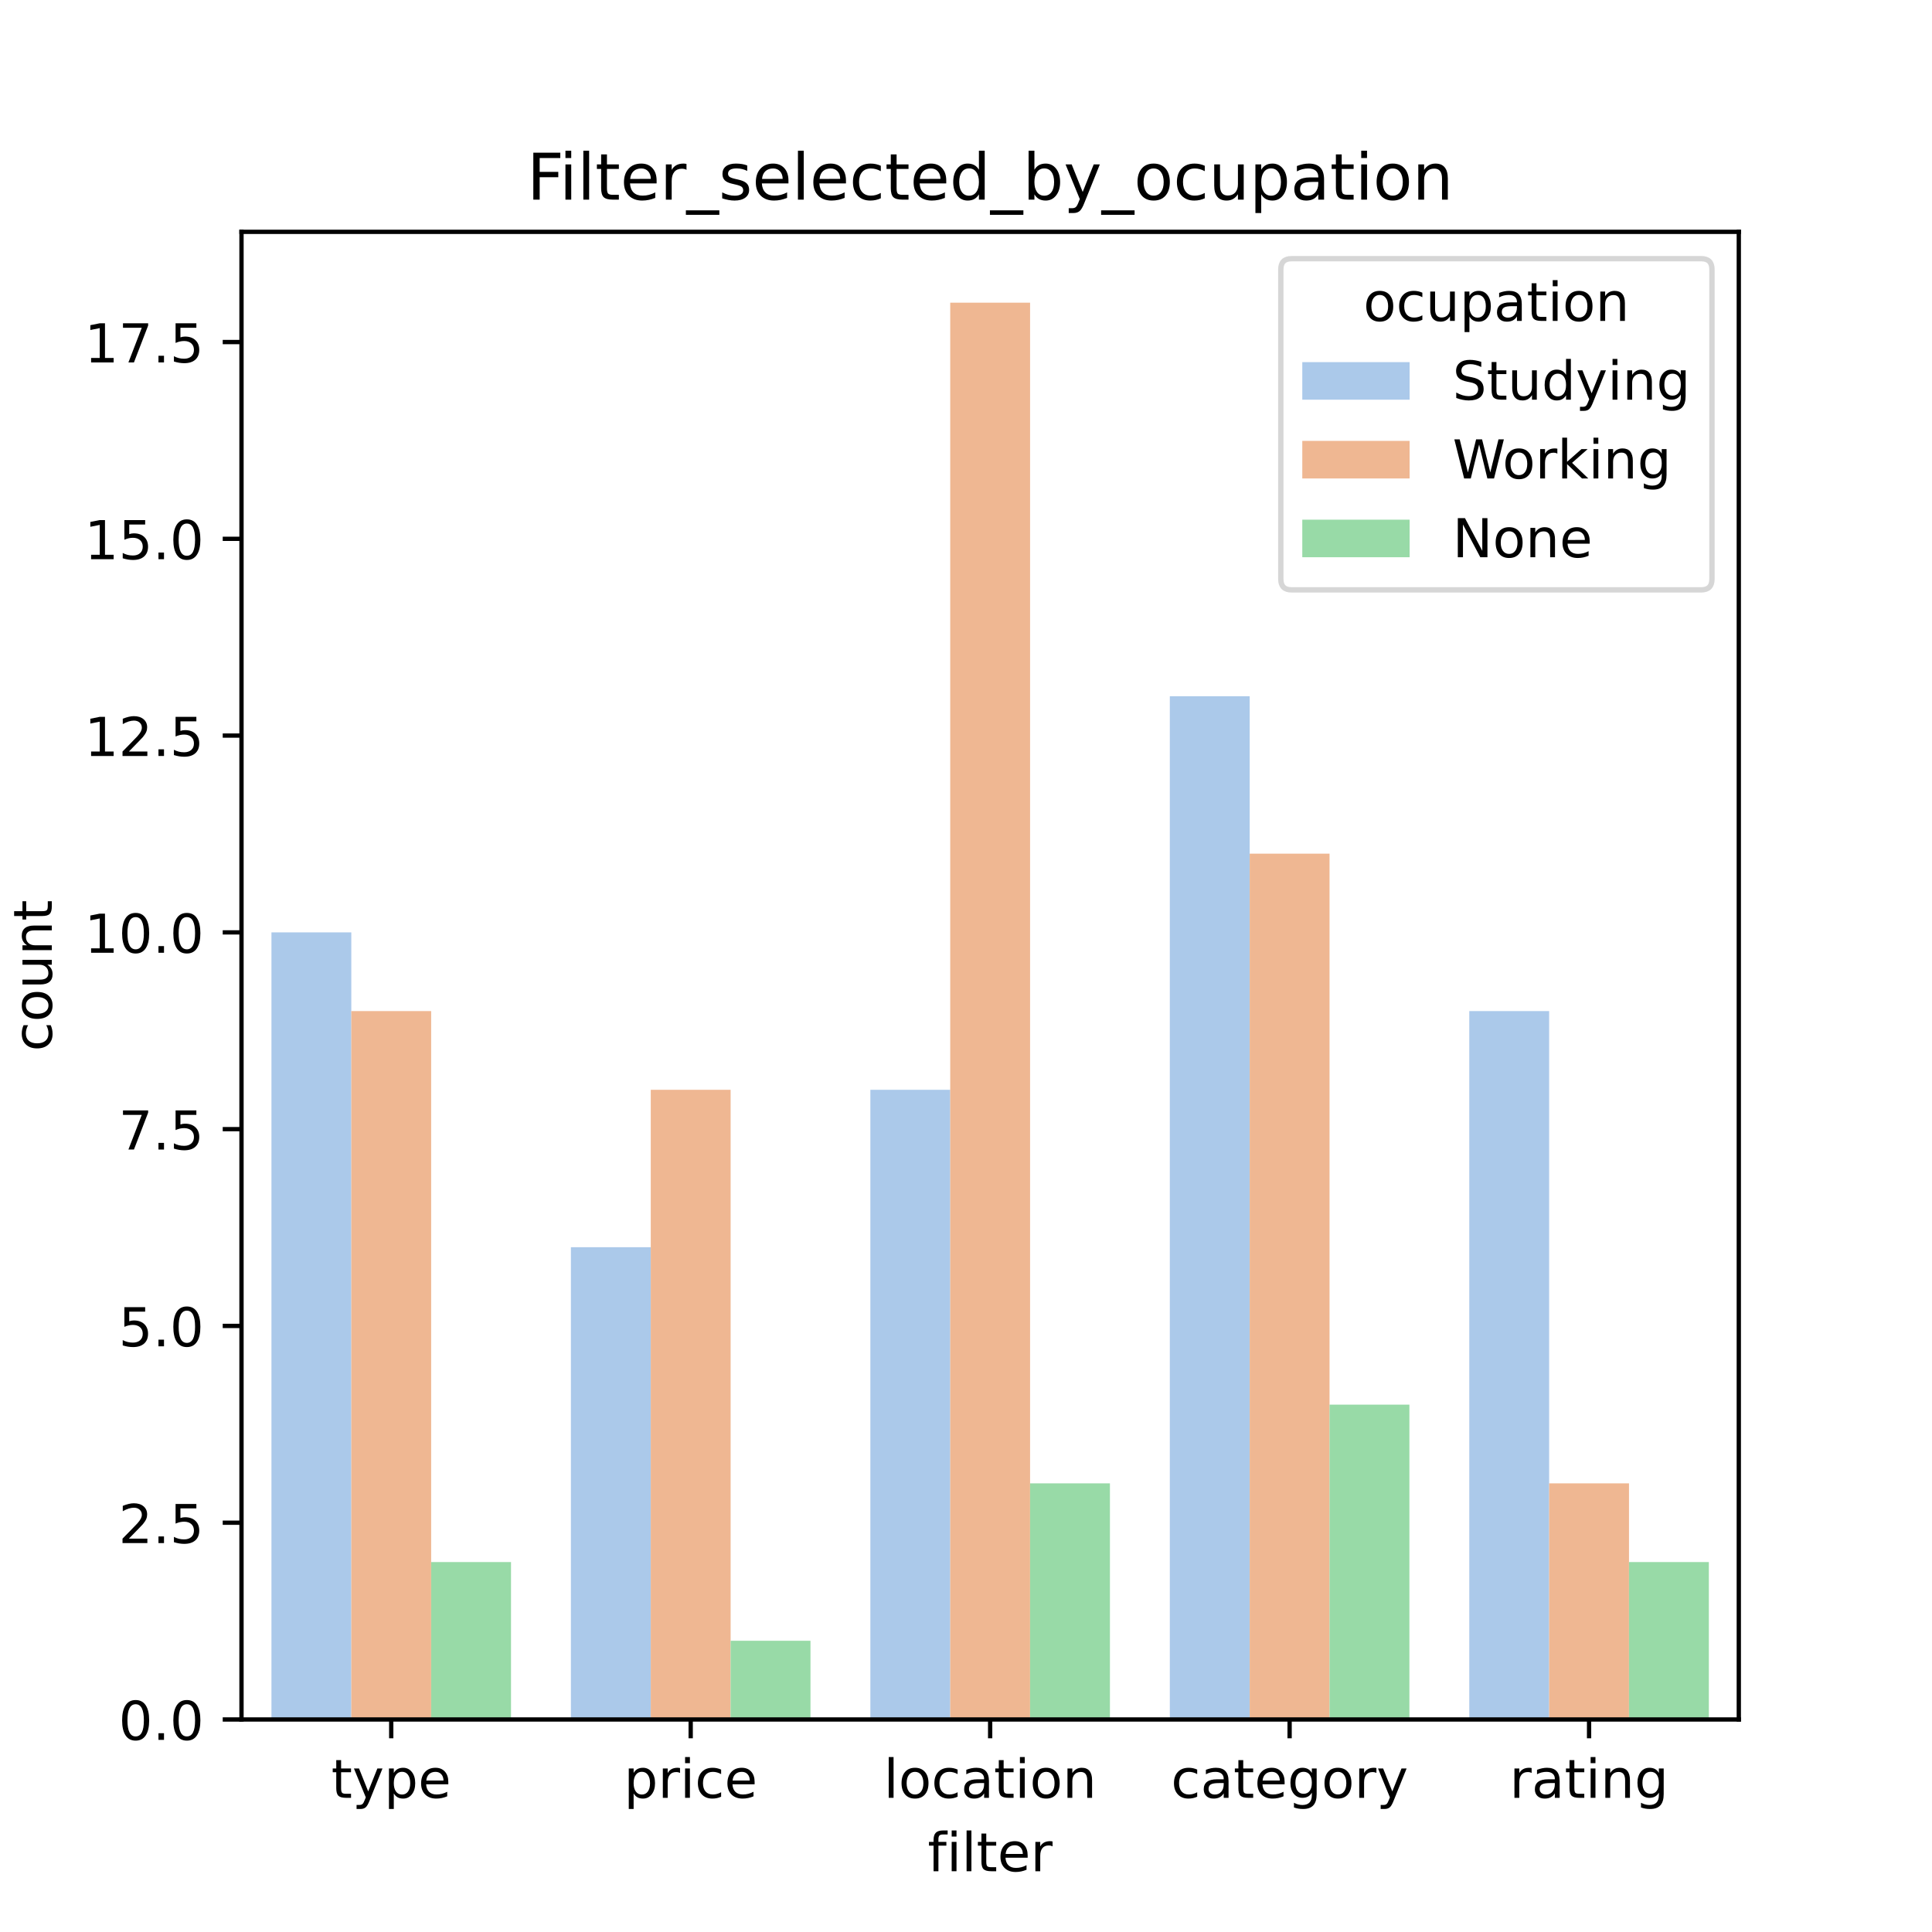
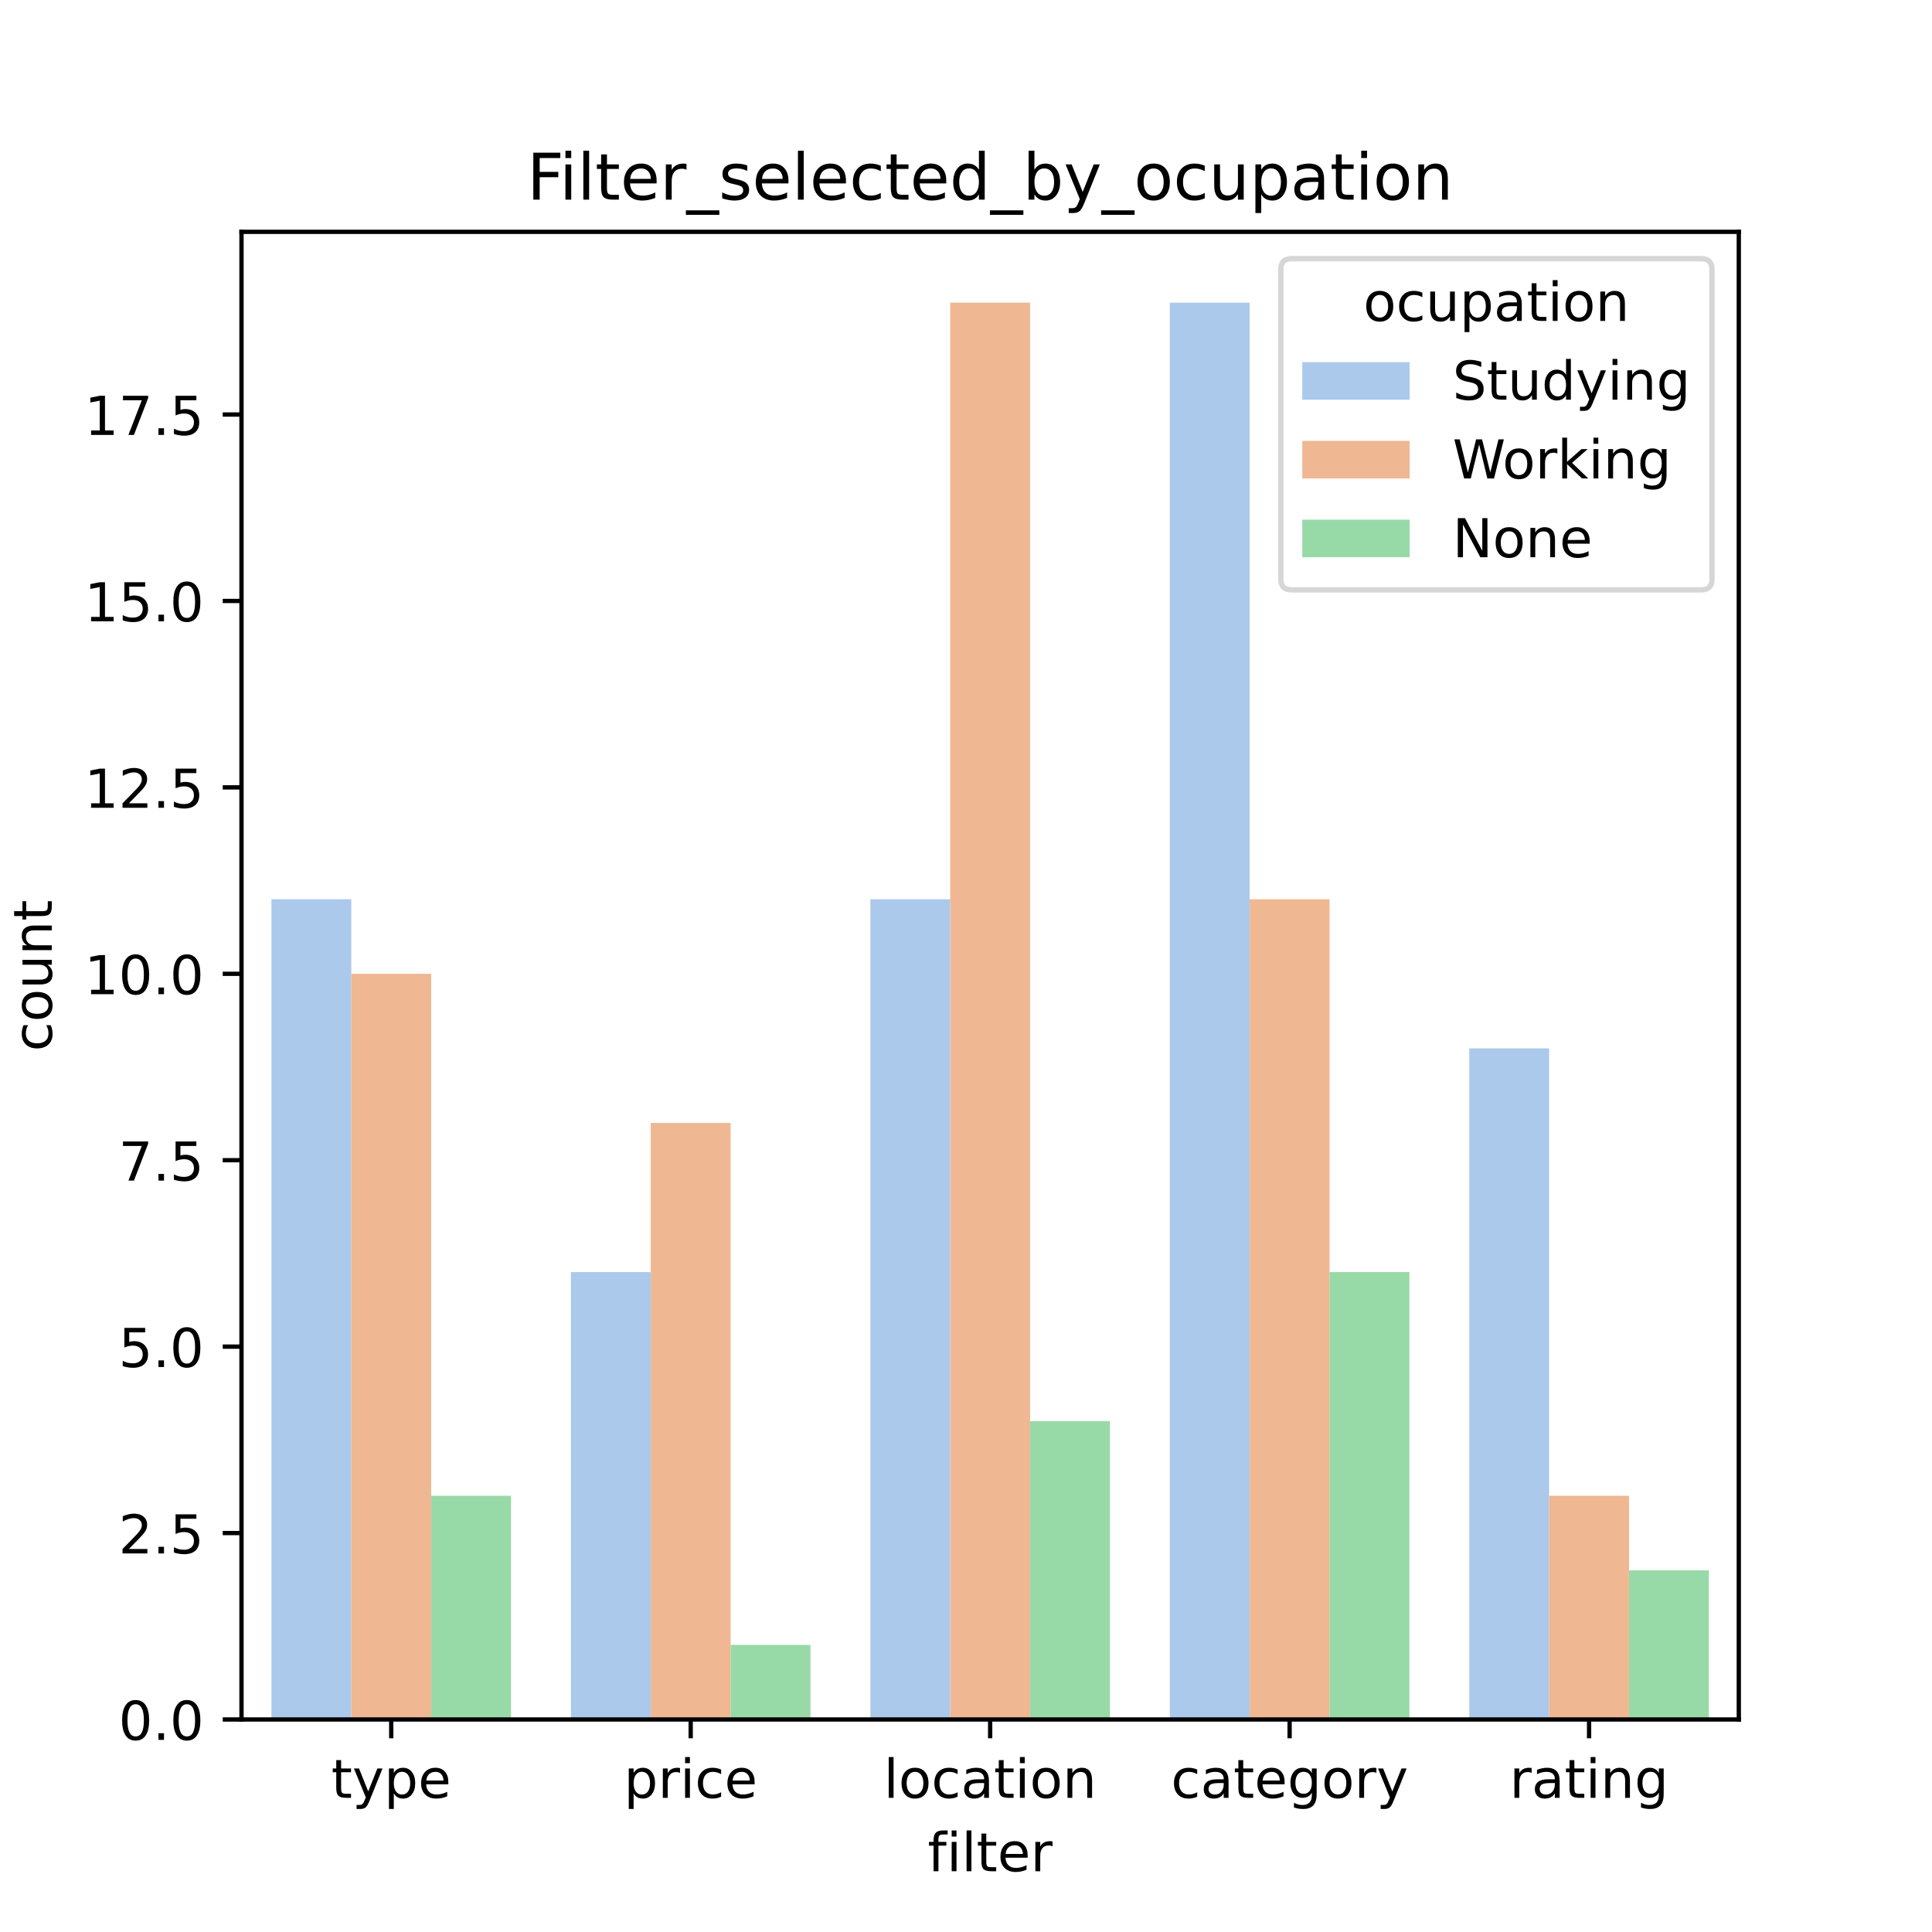
<svg xmlns="http://www.w3.org/2000/svg" xmlns:xlink="http://www.w3.org/1999/xlink" height="360pt" version="1.1" viewBox="0 0 360 360" width="360pt">
  <defs>
    <style type="text/css">*{stroke-linecap:butt;stroke-linejoin:round;}</style>
  </defs>
  <g id="figure_1">
    <g id="patch_1">
      <path d="M 0 360  L 360 360  L 360 0  L 0 0  z " style="fill:#ffffff;" />
    </g>
    <g id="axes_1">
      <g id="patch_2">
        <path d="M 45 320.4  L 324 320.4  L 324 43.2  L 45 43.2  z " style="fill:#ffffff;" />
      </g>
      <g id="patch_3">
-         <path clip-path="url(#p51bedd6b54)" d="M 50.58 320.4  L 65.46 320.4  L 65.46 173.733  L 50.58 173.733  z " style="fill:#abc9ea;" />
+         <path clip-path="url(#pacc34453d1)" d="M 50.58 320.4  L 65.46 320.4  L 65.46 167.558  L 50.58 167.558  z " style="fill:#abc9ea;" />
      </g>
      <g id="patch_4">
-         <path clip-path="url(#p51bedd6b54)" d="M 106.38 320.4  L 121.26 320.4  L 121.26 232.4  L 106.38 232.4  z " style="fill:#abc9ea;" />
+         <path clip-path="url(#pacc34453d1)" d="M 106.38 320.4  L 121.26 320.4  L 121.26 237.032  L 106.38 237.032  z " style="fill:#abc9ea;" />
      </g>
      <g id="patch_5">
-         <path clip-path="url(#p51bedd6b54)" d="M 162.18 320.4  L 177.06 320.4  L 177.06 203.067  L 162.18 203.067  z " style="fill:#abc9ea;" />
+         <path clip-path="url(#pacc34453d1)" d="M 162.18 320.4  L 177.06 320.4  L 177.06 167.558  L 162.18 167.558  z " style="fill:#abc9ea;" />
      </g>
      <g id="patch_6">
-         <path clip-path="url(#p51bedd6b54)" d="M 217.98 320.4  L 232.86 320.4  L 232.86 129.733  L 217.98 129.733  z " style="fill:#abc9ea;" />
+         <path clip-path="url(#pacc34453d1)" d="M 217.98 320.4  L 232.86 320.4  L 232.86 56.4  L 217.98 56.4  z " style="fill:#abc9ea;" />
      </g>
      <g id="patch_7">
-         <path clip-path="url(#p51bedd6b54)" d="M 273.78 320.4  L 288.66 320.4  L 288.66 188.4  L 273.78 188.4  z " style="fill:#abc9ea;" />
+         <path clip-path="url(#pacc34453d1)" d="M 273.78 320.4  L 288.66 320.4  L 288.66 195.347  L 273.78 195.347  z " style="fill:#abc9ea;" />
      </g>
      <g id="patch_8">
-         <path clip-path="url(#p51bedd6b54)" d="M 65.46 320.4  L 80.34 320.4  L 80.34 188.4  L 65.46 188.4  z " style="fill:#efb792;" />
+         <path clip-path="url(#pacc34453d1)" d="M 65.46 320.4  L 80.34 320.4  L 80.34 181.453  L 65.46 181.453  z " style="fill:#efb792;" />
      </g>
      <g id="patch_9">
-         <path clip-path="url(#p51bedd6b54)" d="M 121.26 320.4  L 136.14 320.4  L 136.14 203.067  L 121.26 203.067  z " style="fill:#efb792;" />
+         <path clip-path="url(#pacc34453d1)" d="M 121.26 320.4  L 136.14 320.4  L 136.14 209.242  L 121.26 209.242  z " style="fill:#efb792;" />
      </g>
      <g id="patch_10">
-         <path clip-path="url(#p51bedd6b54)" d="M 177.06 320.4  L 191.94 320.4  L 191.94 56.4  L 177.06 56.4  z " style="fill:#efb792;" />
+         <path clip-path="url(#pacc34453d1)" d="M 177.06 320.4  L 191.94 320.4  L 191.94 56.4  L 177.06 56.4  z " style="fill:#efb792;" />
      </g>
      <g id="patch_11">
-         <path clip-path="url(#p51bedd6b54)" d="M 232.86 320.4  L 247.74 320.4  L 247.74 159.067  L 232.86 159.067  z " style="fill:#efb792;" />
+         <path clip-path="url(#pacc34453d1)" d="M 232.86 320.4  L 247.74 320.4  L 247.74 167.558  L 232.86 167.558  z " style="fill:#efb792;" />
      </g>
      <g id="patch_12">
-         <path clip-path="url(#p51bedd6b54)" d="M 288.66 320.4  L 303.54 320.4  L 303.54 276.4  L 288.66 276.4  z " style="fill:#efb792;" />
+         <path clip-path="url(#pacc34453d1)" d="M 288.66 320.4  L 303.54 320.4  L 303.54 278.716  L 288.66 278.716  z " style="fill:#efb792;" />
      </g>
      <g id="patch_13">
-         <path clip-path="url(#p51bedd6b54)" d="M 80.34 320.4  L 95.22 320.4  L 95.22 291.067  L 80.34 291.067  z " style="fill:#98daa7;" />
+         <path clip-path="url(#pacc34453d1)" d="M 80.34 320.4  L 95.22 320.4  L 95.22 278.716  L 80.34 278.716  z " style="fill:#98daa7;" />
      </g>
      <g id="patch_14">
-         <path clip-path="url(#p51bedd6b54)" d="M 136.14 320.4  L 151.02 320.4  L 151.02 305.733  L 136.14 305.733  z " style="fill:#98daa7;" />
+         <path clip-path="url(#pacc34453d1)" d="M 136.14 320.4  L 151.02 320.4  L 151.02 306.505  L 136.14 306.505  z " style="fill:#98daa7;" />
      </g>
      <g id="patch_15">
-         <path clip-path="url(#p51bedd6b54)" d="M 191.94 320.4  L 206.82 320.4  L 206.82 276.4  L 191.94 276.4  z " style="fill:#98daa7;" />
+         <path clip-path="url(#pacc34453d1)" d="M 191.94 320.4  L 206.82 320.4  L 206.82 264.821  L 191.94 264.821  z " style="fill:#98daa7;" />
      </g>
      <g id="patch_16">
-         <path clip-path="url(#p51bedd6b54)" d="M 247.74 320.4  L 262.62 320.4  L 262.62 261.733  L 247.74 261.733  z " style="fill:#98daa7;" />
+         <path clip-path="url(#pacc34453d1)" d="M 247.74 320.4  L 262.62 320.4  L 262.62 237.032  L 247.74 237.032  z " style="fill:#98daa7;" />
      </g>
      <g id="patch_17">
-         <path clip-path="url(#p51bedd6b54)" d="M 303.54 320.4  L 318.42 320.4  L 318.42 291.067  L 303.54 291.067  z " style="fill:#98daa7;" />
+         <path clip-path="url(#pacc34453d1)" d="M 303.54 320.4  L 318.42 320.4  L 318.42 292.611  L 303.54 292.611  z " style="fill:#98daa7;" />
      </g>
      <g id="matplotlib.axis_1">
        <g id="xtick_1">
          <g id="line2d_1">
            <defs>
-               <path d="M 0 0  L 0 3.5  " id="mfd5b2c2c77" style="stroke:#000000;stroke-width:0.8;" />
-             </defs>
-             <g>
-               <use style="stroke:#000000;stroke-width:0.8;" x="72.9" xlink:href="#mfd5b2c2c77" y="320.4" />
+               <path d="M 0 0  L 0 3.5  " id="m6a2733d479" style="stroke:#000000;stroke-width:0.8;" />
+             </defs>
+             <g>
+               <use style="stroke:#000000;stroke-width:0.8;" x="72.9" xlink:href="#m6a2733d479" y="320.4" />
            </g>
          </g>
          <g id="text_1">
            <g transform="translate(61.72969 334.9984)scale(0.1 -0.1)">
              <defs>
                <path d="M 1172 4494  L 1172 3500  L 2356 3500  L 2356 3053  L 1172 3053  L 1172 1153  Q 1172 725 1289 603  Q 1406 481 1766 481  L 2356 481  L 2356 0  L 1766 0  Q 1100 0 847 248  Q 594 497 594 1153  L 594 3053  L 172 3053  L 172 3500  L 594 3500  L 594 4494  L 1172 4494  z " id="DejaVuSans-74" transform="scale(0.015625)" />
                <path d="M 2059 -325  Q 1816 -950 1584 -1140  Q 1353 -1331 966 -1331  L 506 -1331  L 506 -850  L 844 -850  Q 1081 -850 1212 -737  Q 1344 -625 1503 -206  L 1606 56  L 191 3500  L 800 3500  L 1894 763  L 2988 3500  L 3597 3500  L 2059 -325  z " id="DejaVuSans-79" transform="scale(0.015625)" />
                <path d="M 1159 525  L 1159 -1331  L 581 -1331  L 581 3500  L 1159 3500  L 1159 2969  Q 1341 3281 1617 3432  Q 1894 3584 2278 3584  Q 2916 3584 3314 3078  Q 3713 2572 3713 1747  Q 3713 922 3314 415  Q 2916 -91 2278 -91  Q 1894 -91 1617 61  Q 1341 213 1159 525  z M 3116 1747  Q 3116 2381 2855 2742  Q 2594 3103 2138 3103  Q 1681 3103 1420 2742  Q 1159 2381 1159 1747  Q 1159 1113 1420 752  Q 1681 391 2138 391  Q 2594 391 2855 752  Q 3116 1113 3116 1747  z " id="DejaVuSans-70" transform="scale(0.015625)" />
                <path d="M 3597 1894  L 3597 1613  L 953 1613  Q 991 1019 1311 708  Q 1631 397 2203 397  Q 2534 397 2845 478  Q 3156 559 3463 722  L 3463 178  Q 3153 47 2828 -22  Q 2503 -91 2169 -91  Q 1331 -91 842 396  Q 353 884 353 1716  Q 353 2575 817 3079  Q 1281 3584 2069 3584  Q 2775 3584 3186 3129  Q 3597 2675 3597 1894  z M 3022 2063  Q 3016 2534 2758 2815  Q 2500 3097 2075 3097  Q 1594 3097 1305 2825  Q 1016 2553 972 2059  L 3022 2063  z " id="DejaVuSans-65" transform="scale(0.015625)" />
              </defs>
              <use xlink:href="#DejaVuSans-74" />
              <use x="39.209" xlink:href="#DejaVuSans-79" />
              <use x="98.389" xlink:href="#DejaVuSans-70" />
              <use x="161.865" xlink:href="#DejaVuSans-65" />
            </g>
          </g>
        </g>
        <g id="xtick_2">
          <g id="line2d_2">
            <g>
-               <use style="stroke:#000000;stroke-width:0.8;" x="128.7" xlink:href="#mfd5b2c2c77" y="320.4" />
+               <use style="stroke:#000000;stroke-width:0.8;" x="128.7" xlink:href="#m6a2733d479" y="320.4" />
            </g>
          </g>
          <g id="text_2">
            <g transform="translate(116.2555 334.9984)scale(0.1 -0.1)">
              <defs>
                <path d="M 2631 2963  Q 2534 3019 2420 3045  Q 2306 3072 2169 3072  Q 1681 3072 1420 2755  Q 1159 2438 1159 1844  L 1159 0  L 581 0  L 581 3500  L 1159 3500  L 1159 2956  Q 1341 3275 1631 3429  Q 1922 3584 2338 3584  Q 2397 3584 2469 3576  Q 2541 3569 2628 3553  L 2631 2963  z " id="DejaVuSans-72" transform="scale(0.015625)" />
                <path d="M 603 3500  L 1178 3500  L 1178 0  L 603 0  L 603 3500  z M 603 4863  L 1178 4863  L 1178 4134  L 603 4134  L 603 4863  z " id="DejaVuSans-69" transform="scale(0.015625)" />
                <path d="M 3122 3366  L 3122 2828  Q 2878 2963 2633 3030  Q 2388 3097 2138 3097  Q 1578 3097 1268 2742  Q 959 2388 959 1747  Q 959 1106 1268 751  Q 1578 397 2138 397  Q 2388 397 2633 464  Q 2878 531 3122 666  L 3122 134  Q 2881 22 2623 -34  Q 2366 -91 2075 -91  Q 1284 -91 818 406  Q 353 903 353 1747  Q 353 2603 823 3093  Q 1294 3584 2113 3584  Q 2378 3584 2631 3529  Q 2884 3475 3122 3366  z " id="DejaVuSans-63" transform="scale(0.015625)" />
              </defs>
              <use xlink:href="#DejaVuSans-70" />
              <use x="63.477" xlink:href="#DejaVuSans-72" />
              <use x="104.59" xlink:href="#DejaVuSans-69" />
              <use x="132.373" xlink:href="#DejaVuSans-63" />
              <use x="187.354" xlink:href="#DejaVuSans-65" />
            </g>
          </g>
        </g>
        <g id="xtick_3">
          <g id="line2d_3">
            <g>
-               <use style="stroke:#000000;stroke-width:0.8;" x="184.5" xlink:href="#mfd5b2c2c77" y="320.4" />
+               <use style="stroke:#000000;stroke-width:0.8;" x="184.5" xlink:href="#m6a2733d479" y="320.4" />
            </g>
          </g>
          <g id="text_3">
            <g transform="translate(164.6609 334.9984)scale(0.1 -0.1)">
              <defs>
                <path d="M 603 4863  L 1178 4863  L 1178 0  L 603 0  L 603 4863  z " id="DejaVuSans-6c" transform="scale(0.015625)" />
                <path d="M 1959 3097  Q 1497 3097 1228 2736  Q 959 2375 959 1747  Q 959 1119 1226 758  Q 1494 397 1959 397  Q 2419 397 2687 759  Q 2956 1122 2956 1747  Q 2956 2369 2687 2733  Q 2419 3097 1959 3097  z M 1959 3584  Q 2709 3584 3137 3096  Q 3566 2609 3566 1747  Q 3566 888 3137 398  Q 2709 -91 1959 -91  Q 1206 -91 779 398  Q 353 888 353 1747  Q 353 2609 779 3096  Q 1206 3584 1959 3584  z " id="DejaVuSans-6f" transform="scale(0.015625)" />
                <path d="M 2194 1759  Q 1497 1759 1228 1600  Q 959 1441 959 1056  Q 959 750 1161 570  Q 1363 391 1709 391  Q 2188 391 2477 730  Q 2766 1069 2766 1631  L 2766 1759  L 2194 1759  z M 3341 1997  L 3341 0  L 2766 0  L 2766 531  Q 2569 213 2275 61  Q 1981 -91 1556 -91  Q 1019 -91 701 211  Q 384 513 384 1019  Q 384 1609 779 1909  Q 1175 2209 1959 2209  L 2766 2209  L 2766 2266  Q 2766 2663 2505 2880  Q 2244 3097 1772 3097  Q 1472 3097 1187 3025  Q 903 2953 641 2809  L 641 3341  Q 956 3463 1253 3523  Q 1550 3584 1831 3584  Q 2591 3584 2966 3190  Q 3341 2797 3341 1997  z " id="DejaVuSans-61" transform="scale(0.015625)" />
                <path d="M 3513 2113  L 3513 0  L 2938 0  L 2938 2094  Q 2938 2591 2744 2837  Q 2550 3084 2163 3084  Q 1697 3084 1428 2787  Q 1159 2491 1159 1978  L 1159 0  L 581 0  L 581 3500  L 1159 3500  L 1159 2956  Q 1366 3272 1645 3428  Q 1925 3584 2291 3584  Q 2894 3584 3203 3211  Q 3513 2838 3513 2113  z " id="DejaVuSans-6e" transform="scale(0.015625)" />
              </defs>
              <use xlink:href="#DejaVuSans-6c" />
              <use x="27.783" xlink:href="#DejaVuSans-6f" />
              <use x="88.965" xlink:href="#DejaVuSans-63" />
              <use x="143.945" xlink:href="#DejaVuSans-61" />
              <use x="205.225" xlink:href="#DejaVuSans-74" />
              <use x="244.434" xlink:href="#DejaVuSans-69" />
              <use x="272.217" xlink:href="#DejaVuSans-6f" />
              <use x="333.398" xlink:href="#DejaVuSans-6e" />
            </g>
          </g>
        </g>
        <g id="xtick_4">
          <g id="line2d_4">
            <g>
-               <use style="stroke:#000000;stroke-width:0.8;" x="240.3" xlink:href="#mfd5b2c2c77" y="320.4" />
+               <use style="stroke:#000000;stroke-width:0.8;" x="240.3" xlink:href="#m6a2733d479" y="320.4" />
            </g>
          </g>
          <g id="text_4">
            <g transform="translate(218.2016 334.9984)scale(0.1 -0.1)">
              <defs>
                <path d="M 2906 1791  Q 2906 2416 2648 2759  Q 2391 3103 1925 3103  Q 1463 3103 1205 2759  Q 947 2416 947 1791  Q 947 1169 1205 825  Q 1463 481 1925 481  Q 2391 481 2648 825  Q 2906 1169 2906 1791  z M 3481 434  Q 3481 -459 3084 -895  Q 2688 -1331 1869 -1331  Q 1566 -1331 1297 -1286  Q 1028 -1241 775 -1147  L 775 -588  Q 1028 -725 1275 -790  Q 1522 -856 1778 -856  Q 2344 -856 2625 -561  Q 2906 -266 2906 331  L 2906 616  Q 2728 306 2450 153  Q 2172 0 1784 0  Q 1141 0 747 490  Q 353 981 353 1791  Q 353 2603 747 3093  Q 1141 3584 1784 3584  Q 2172 3584 2450 3431  Q 2728 3278 2906 2969  L 2906 3500  L 3481 3500  L 3481 434  z " id="DejaVuSans-67" transform="scale(0.015625)" />
              </defs>
              <use xlink:href="#DejaVuSans-63" />
              <use x="54.98" xlink:href="#DejaVuSans-61" />
              <use x="116.26" xlink:href="#DejaVuSans-74" />
              <use x="155.469" xlink:href="#DejaVuSans-65" />
              <use x="216.992" xlink:href="#DejaVuSans-67" />
              <use x="280.469" xlink:href="#DejaVuSans-6f" />
              <use x="341.65" xlink:href="#DejaVuSans-72" />
              <use x="382.764" xlink:href="#DejaVuSans-79" />
            </g>
          </g>
        </g>
        <g id="xtick_5">
          <g id="line2d_5">
            <g>
-               <use style="stroke:#000000;stroke-width:0.8;" x="296.1" xlink:href="#mfd5b2c2c77" y="320.4" />
+               <use style="stroke:#000000;stroke-width:0.8;" x="296.1" xlink:href="#m6a2733d479" y="320.4" />
            </g>
          </g>
          <g id="text_5">
            <g transform="translate(281.2883 334.9984)scale(0.1 -0.1)">
              <use xlink:href="#DejaVuSans-72" />
              <use x="41.113" xlink:href="#DejaVuSans-61" />
              <use x="102.393" xlink:href="#DejaVuSans-74" />
              <use x="141.602" xlink:href="#DejaVuSans-69" />
              <use x="169.385" xlink:href="#DejaVuSans-6e" />
              <use x="232.764" xlink:href="#DejaVuSans-67" />
            </g>
          </g>
        </g>
        <g id="text_6">
          <g transform="translate(172.8695 348.6766)scale(0.1 -0.1)">
            <defs>
              <path d="M 2375 4863  L 2375 4384  L 1825 4384  Q 1516 4384 1395 4259  Q 1275 4134 1275 3809  L 1275 3500  L 2222 3500  L 2222 3053  L 1275 3053  L 1275 0  L 697 0  L 697 3053  L 147 3053  L 147 3500  L 697 3500  L 697 3744  Q 697 4328 969 4595  Q 1241 4863 1831 4863  L 2375 4863  z " id="DejaVuSans-66" transform="scale(0.015625)" />
            </defs>
            <use xlink:href="#DejaVuSans-66" />
            <use x="35.205" xlink:href="#DejaVuSans-69" />
            <use x="62.988" xlink:href="#DejaVuSans-6c" />
            <use x="90.771" xlink:href="#DejaVuSans-74" />
            <use x="129.98" xlink:href="#DejaVuSans-65" />
            <use x="191.504" xlink:href="#DejaVuSans-72" />
          </g>
        </g>
      </g>
      <g id="matplotlib.axis_2">
        <g id="ytick_1">
          <g id="line2d_6">
            <defs>
-               <path d="M 0 0  L -3.5 0  " id="mffb8b79078" style="stroke:#000000;stroke-width:0.8;" />
-             </defs>
-             <g>
-               <use style="stroke:#000000;stroke-width:0.8;" x="45" xlink:href="#mffb8b79078" y="320.4" />
+               <path d="M 0 0  L -3.5 0  " id="m61c8526d48" style="stroke:#000000;stroke-width:0.8;" />
+             </defs>
+             <g>
+               <use style="stroke:#000000;stroke-width:0.8;" x="45" xlink:href="#m61c8526d48" y="320.4" />
            </g>
          </g>
          <g id="text_7">
            <g transform="translate(22.09688 324.1992)scale(0.1 -0.1)">
              <defs>
                <path d="M 2034 4250  Q 1547 4250 1301 3770  Q 1056 3291 1056 2328  Q 1056 1369 1301 889  Q 1547 409 2034 409  Q 2525 409 2770 889  Q 3016 1369 3016 2328  Q 3016 3291 2770 3770  Q 2525 4250 2034 4250  z M 2034 4750  Q 2819 4750 3233 4129  Q 3647 3509 3647 2328  Q 3647 1150 3233 529  Q 2819 -91 2034 -91  Q 1250 -91 836 529  Q 422 1150 422 2328  Q 422 3509 836 4129  Q 1250 4750 2034 4750  z " id="DejaVuSans-30" transform="scale(0.015625)" />
                <path d="M 684 794  L 1344 794  L 1344 0  L 684 0  L 684 794  z " id="DejaVuSans-2e" transform="scale(0.015625)" />
              </defs>
              <use xlink:href="#DejaVuSans-30" />
              <use x="63.623" xlink:href="#DejaVuSans-2e" />
              <use x="95.41" xlink:href="#DejaVuSans-30" />
            </g>
          </g>
        </g>
        <g id="ytick_2">
          <g id="line2d_7">
            <g>
-               <use style="stroke:#000000;stroke-width:0.8;" x="45" xlink:href="#mffb8b79078" y="283.733" />
+               <use style="stroke:#000000;stroke-width:0.8;" x="45" xlink:href="#m61c8526d48" y="285.663" />
            </g>
          </g>
          <g id="text_8">
-             <g transform="translate(22.09688 287.5326)scale(0.1 -0.1)">
+             <g transform="translate(22.09688 289.4624)scale(0.1 -0.1)">
              <defs>
                <path d="M 1228 531  L 3431 531  L 3431 0  L 469 0  L 469 531  Q 828 903 1448 1529  Q 2069 2156 2228 2338  Q 2531 2678 2651 2914  Q 2772 3150 2772 3378  Q 2772 3750 2511 3984  Q 2250 4219 1831 4219  Q 1534 4219 1204 4116  Q 875 4013 500 3803  L 500 4441  Q 881 4594 1212 4672  Q 1544 4750 1819 4750  Q 2544 4750 2975 4387  Q 3406 4025 3406 3419  Q 3406 3131 3298 2873  Q 3191 2616 2906 2266  Q 2828 2175 2409 1742  Q 1991 1309 1228 531  z " id="DejaVuSans-32" transform="scale(0.015625)" />
                <path d="M 691 4666  L 3169 4666  L 3169 4134  L 1269 4134  L 1269 2991  Q 1406 3038 1543 3061  Q 1681 3084 1819 3084  Q 2600 3084 3056 2656  Q 3513 2228 3513 1497  Q 3513 744 3044 326  Q 2575 -91 1722 -91  Q 1428 -91 1123 -41  Q 819 9 494 109  L 494 744  Q 775 591 1075 516  Q 1375 441 1709 441  Q 2250 441 2565 725  Q 2881 1009 2881 1497  Q 2881 1984 2565 2268  Q 2250 2553 1709 2553  Q 1456 2553 1204 2497  Q 953 2441 691 2322  L 691 4666  z " id="DejaVuSans-35" transform="scale(0.015625)" />
              </defs>
              <use xlink:href="#DejaVuSans-32" />
              <use x="63.623" xlink:href="#DejaVuSans-2e" />
              <use x="95.41" xlink:href="#DejaVuSans-35" />
            </g>
          </g>
        </g>
        <g id="ytick_3">
          <g id="line2d_8">
            <g>
-               <use style="stroke:#000000;stroke-width:0.8;" x="45" xlink:href="#mffb8b79078" y="247.067" />
+               <use style="stroke:#000000;stroke-width:0.8;" x="45" xlink:href="#m61c8526d48" y="250.926" />
            </g>
          </g>
          <g id="text_9">
-             <g transform="translate(22.09688 250.8659)scale(0.1 -0.1)">
+             <g transform="translate(22.09688 254.7255)scale(0.1 -0.1)">
              <use xlink:href="#DejaVuSans-35" />
              <use x="63.623" xlink:href="#DejaVuSans-2e" />
              <use x="95.41" xlink:href="#DejaVuSans-30" />
            </g>
          </g>
        </g>
        <g id="ytick_4">
          <g id="line2d_9">
            <g>
-               <use style="stroke:#000000;stroke-width:0.8;" x="45" xlink:href="#mffb8b79078" y="210.4" />
+               <use style="stroke:#000000;stroke-width:0.8;" x="45" xlink:href="#m61c8526d48" y="216.189" />
            </g>
          </g>
          <g id="text_10">
-             <g transform="translate(22.09688 214.1992)scale(0.1 -0.1)">
+             <g transform="translate(22.09688 219.9887)scale(0.1 -0.1)">
              <defs>
                <path d="M 525 4666  L 3525 4666  L 3525 4397  L 1831 0  L 1172 0  L 2766 4134  L 525 4134  L 525 4666  z " id="DejaVuSans-37" transform="scale(0.015625)" />
              </defs>
              <use xlink:href="#DejaVuSans-37" />
              <use x="63.623" xlink:href="#DejaVuSans-2e" />
              <use x="95.41" xlink:href="#DejaVuSans-35" />
            </g>
          </g>
        </g>
        <g id="ytick_5">
          <g id="line2d_10">
            <g>
-               <use style="stroke:#000000;stroke-width:0.8;" x="45" xlink:href="#mffb8b79078" y="173.733" />
+               <use style="stroke:#000000;stroke-width:0.8;" x="45" xlink:href="#m61c8526d48" y="181.453" />
            </g>
          </g>
          <g id="text_11">
-             <g transform="translate(15.73438 177.5326)scale(0.1 -0.1)">
+             <g transform="translate(15.73438 185.2518)scale(0.1 -0.1)">
              <defs>
                <path d="M 794 531  L 1825 531  L 1825 4091  L 703 3866  L 703 4441  L 1819 4666  L 2450 4666  L 2450 531  L 3481 531  L 3481 0  L 794 0  L 794 531  z " id="DejaVuSans-31" transform="scale(0.015625)" />
              </defs>
              <use xlink:href="#DejaVuSans-31" />
              <use x="63.623" xlink:href="#DejaVuSans-30" />
              <use x="127.246" xlink:href="#DejaVuSans-2e" />
              <use x="159.033" xlink:href="#DejaVuSans-30" />
            </g>
          </g>
        </g>
        <g id="ytick_6">
          <g id="line2d_11">
            <g>
-               <use style="stroke:#000000;stroke-width:0.8;" x="45" xlink:href="#mffb8b79078" y="137.067" />
+               <use style="stroke:#000000;stroke-width:0.8;" x="45" xlink:href="#m61c8526d48" y="146.716" />
            </g>
          </g>
          <g id="text_12">
-             <g transform="translate(15.73438 140.8659)scale(0.1 -0.1)">
+             <g transform="translate(15.73438 150.515)scale(0.1 -0.1)">
              <use xlink:href="#DejaVuSans-31" />
              <use x="63.623" xlink:href="#DejaVuSans-32" />
              <use x="127.246" xlink:href="#DejaVuSans-2e" />
              <use x="159.033" xlink:href="#DejaVuSans-35" />
            </g>
          </g>
        </g>
        <g id="ytick_7">
          <g id="line2d_12">
            <g>
-               <use style="stroke:#000000;stroke-width:0.8;" x="45" xlink:href="#mffb8b79078" y="100.4" />
+               <use style="stroke:#000000;stroke-width:0.8;" x="45" xlink:href="#m61c8526d48" y="111.979" />
            </g>
          </g>
          <g id="text_13">
-             <g transform="translate(15.73438 104.1992)scale(0.1 -0.1)">
+             <g transform="translate(15.73438 115.7782)scale(0.1 -0.1)">
              <use xlink:href="#DejaVuSans-31" />
              <use x="63.623" xlink:href="#DejaVuSans-35" />
              <use x="127.246" xlink:href="#DejaVuSans-2e" />
              <use x="159.033" xlink:href="#DejaVuSans-30" />
            </g>
          </g>
        </g>
        <g id="ytick_8">
          <g id="line2d_13">
            <g>
-               <use style="stroke:#000000;stroke-width:0.8;" x="45" xlink:href="#mffb8b79078" y="63.733" />
+               <use style="stroke:#000000;stroke-width:0.8;" x="45" xlink:href="#m61c8526d48" y="77.242" />
            </g>
          </g>
          <g id="text_14">
-             <g transform="translate(15.73438 67.53255)scale(0.1 -0.1)">
+             <g transform="translate(15.73438 81.04132)scale(0.1 -0.1)">
              <use xlink:href="#DejaVuSans-31" />
              <use x="63.623" xlink:href="#DejaVuSans-37" />
              <use x="127.246" xlink:href="#DejaVuSans-2e" />
              <use x="159.033" xlink:href="#DejaVuSans-35" />
            </g>
          </g>
        </g>
        <g id="text_15">
          <g transform="translate(9.654687 195.9062)rotate(-90)scale(0.1 -0.1)">
            <defs>
              <path d="M 544 1381  L 544 3500  L 1119 3500  L 1119 1403  Q 1119 906 1312 657  Q 1506 409 1894 409  Q 2359 409 2629 706  Q 2900 1003 2900 1516  L 2900 3500  L 3475 3500  L 3475 0  L 2900 0  L 2900 538  Q 2691 219 2414 64  Q 2138 -91 1772 -91  Q 1169 -91 856 284  Q 544 659 544 1381  z M 1991 3584  L 1991 3584  z " id="DejaVuSans-75" transform="scale(0.015625)" />
            </defs>
            <use xlink:href="#DejaVuSans-63" />
            <use x="54.98" xlink:href="#DejaVuSans-6f" />
            <use x="116.162" xlink:href="#DejaVuSans-75" />
            <use x="179.541" xlink:href="#DejaVuSans-6e" />
            <use x="242.92" xlink:href="#DejaVuSans-74" />
          </g>
        </g>
      </g>
      <g id="patch_18">
        <path d="M 45 320.4  L 45 43.2  " style="fill:none;stroke:#000000;stroke-linecap:square;stroke-linejoin:miter;stroke-width:0.8;" />
      </g>
      <g id="patch_19">
        <path d="M 324 320.4  L 324 43.2  " style="fill:none;stroke:#000000;stroke-linecap:square;stroke-linejoin:miter;stroke-width:0.8;" />
      </g>
      <g id="patch_20">
        <path d="M 45 320.4  L 324 320.4  " style="fill:none;stroke:#000000;stroke-linecap:square;stroke-linejoin:miter;stroke-width:0.8;" />
      </g>
      <g id="patch_21">
        <path d="M 45 43.2  L 324 43.2  " style="fill:none;stroke:#000000;stroke-linecap:square;stroke-linejoin:miter;stroke-width:0.8;" />
      </g>
      <g id="text_16">
        <g transform="translate(98.19938 37.2)scale(0.12 -0.12)">
          <defs>
            <path d="M 628 4666  L 3309 4666  L 3309 4134  L 1259 4134  L 1259 2759  L 3109 2759  L 3109 2228  L 1259 2228  L 1259 0  L 628 0  L 628 4666  z " id="DejaVuSans-46" transform="scale(0.015625)" />
            <path d="M 3263 -1063  L 3263 -1509  L -63 -1509  L -63 -1063  L 3263 -1063  z " id="DejaVuSans-5f" transform="scale(0.015625)" />
            <path d="M 2834 3397  L 2834 2853  Q 2591 2978 2328 3040  Q 2066 3103 1784 3103  Q 1356 3103 1142 2972  Q 928 2841 928 2578  Q 928 2378 1081 2264  Q 1234 2150 1697 2047  L 1894 2003  Q 2506 1872 2764 1633  Q 3022 1394 3022 966  Q 3022 478 2636 193  Q 2250 -91 1575 -91  Q 1294 -91 989 -36  Q 684 19 347 128  L 347 722  Q 666 556 975 473  Q 1284 391 1588 391  Q 1994 391 2212 530  Q 2431 669 2431 922  Q 2431 1156 2273 1281  Q 2116 1406 1581 1522  L 1381 1569  Q 847 1681 609 1914  Q 372 2147 372 2553  Q 372 3047 722 3315  Q 1072 3584 1716 3584  Q 2034 3584 2315 3537  Q 2597 3491 2834 3397  z " id="DejaVuSans-73" transform="scale(0.015625)" />
            <path d="M 2906 2969  L 2906 4863  L 3481 4863  L 3481 0  L 2906 0  L 2906 525  Q 2725 213 2448 61  Q 2172 -91 1784 -91  Q 1150 -91 751 415  Q 353 922 353 1747  Q 353 2572 751 3078  Q 1150 3584 1784 3584  Q 2172 3584 2448 3432  Q 2725 3281 2906 2969  z M 947 1747  Q 947 1113 1208 752  Q 1469 391 1925 391  Q 2381 391 2643 752  Q 2906 1113 2906 1747  Q 2906 2381 2643 2742  Q 2381 3103 1925 3103  Q 1469 3103 1208 2742  Q 947 2381 947 1747  z " id="DejaVuSans-64" transform="scale(0.015625)" />
            <path d="M 3116 1747  Q 3116 2381 2855 2742  Q 2594 3103 2138 3103  Q 1681 3103 1420 2742  Q 1159 2381 1159 1747  Q 1159 1113 1420 752  Q 1681 391 2138 391  Q 2594 391 2855 752  Q 3116 1113 3116 1747  z M 1159 2969  Q 1341 3281 1617 3432  Q 1894 3584 2278 3584  Q 2916 3584 3314 3078  Q 3713 2572 3713 1747  Q 3713 922 3314 415  Q 2916 -91 2278 -91  Q 1894 -91 1617 61  Q 1341 213 1159 525  L 1159 0  L 581 0  L 581 4863  L 1159 4863  L 1159 2969  z " id="DejaVuSans-62" transform="scale(0.015625)" />
          </defs>
          <use xlink:href="#DejaVuSans-46" />
          <use x="50.27" xlink:href="#DejaVuSans-69" />
          <use x="78.053" xlink:href="#DejaVuSans-6c" />
          <use x="105.836" xlink:href="#DejaVuSans-74" />
          <use x="145.045" xlink:href="#DejaVuSans-65" />
          <use x="206.568" xlink:href="#DejaVuSans-72" />
          <use x="247.682" xlink:href="#DejaVuSans-5f" />
          <use x="297.682" xlink:href="#DejaVuSans-73" />
          <use x="349.781" xlink:href="#DejaVuSans-65" />
          <use x="411.305" xlink:href="#DejaVuSans-6c" />
          <use x="439.088" xlink:href="#DejaVuSans-65" />
          <use x="500.611" xlink:href="#DejaVuSans-63" />
          <use x="555.592" xlink:href="#DejaVuSans-74" />
          <use x="594.801" xlink:href="#DejaVuSans-65" />
          <use x="656.324" xlink:href="#DejaVuSans-64" />
          <use x="719.801" xlink:href="#DejaVuSans-5f" />
          <use x="769.801" xlink:href="#DejaVuSans-62" />
          <use x="833.277" xlink:href="#DejaVuSans-79" />
          <use x="892.457" xlink:href="#DejaVuSans-5f" />
          <use x="942.457" xlink:href="#DejaVuSans-6f" />
          <use x="1003.639" xlink:href="#DejaVuSans-63" />
          <use x="1058.619" xlink:href="#DejaVuSans-75" />
          <use x="1121.998" xlink:href="#DejaVuSans-70" />
          <use x="1185.475" xlink:href="#DejaVuSans-61" />
          <use x="1246.754" xlink:href="#DejaVuSans-74" />
          <use x="1285.963" xlink:href="#DejaVuSans-69" />
          <use x="1313.746" xlink:href="#DejaVuSans-6f" />
          <use x="1374.928" xlink:href="#DejaVuSans-6e" />
        </g>
      </g>
      <g id="legend_1">
        <g id="patch_22">
          <path d="M 240.662 109.912  L 317 109.912  Q 319 109.912 319 107.912  L 319 50.2  Q 319 48.2 317 48.2  L 240.662 48.2  Q 238.662 48.2 238.662 50.2  L 238.662 107.912  Q 238.662 109.912 240.662 109.912  z " style="fill:#ffffff;opacity:0.8;stroke:#cccccc;stroke-linejoin:miter;" />
        </g>
        <g id="text_17">
          <g transform="translate(254.0383 59.79844)scale(0.1 -0.1)">
            <use xlink:href="#DejaVuSans-6f" />
            <use x="61.182" xlink:href="#DejaVuSans-63" />
            <use x="116.162" xlink:href="#DejaVuSans-75" />
            <use x="179.541" xlink:href="#DejaVuSans-70" />
            <use x="243.018" xlink:href="#DejaVuSans-61" />
            <use x="304.297" xlink:href="#DejaVuSans-74" />
            <use x="343.506" xlink:href="#DejaVuSans-69" />
            <use x="371.289" xlink:href="#DejaVuSans-6f" />
            <use x="432.471" xlink:href="#DejaVuSans-6e" />
          </g>
        </g>
        <g id="patch_23">
          <path d="M 242.662 74.477  L 262.663 74.477  L 262.663 67.477  L 242.662 67.477  z " style="fill:#abc9ea;" />
        </g>
        <g id="text_18">
          <g transform="translate(270.6625 74.47656)scale(0.1 -0.1)">
            <defs>
              <path d="M 3425 4513  L 3425 3897  Q 3066 4069 2747 4153  Q 2428 4238 2131 4238  Q 1616 4238 1336 4038  Q 1056 3838 1056 3469  Q 1056 3159 1242 3001  Q 1428 2844 1947 2747  L 2328 2669  Q 3034 2534 3370 2195  Q 3706 1856 3706 1288  Q 3706 609 3251 259  Q 2797 -91 1919 -91  Q 1588 -91 1214 -16  Q 841 59 441 206  L 441 856  Q 825 641 1194 531  Q 1563 422 1919 422  Q 2459 422 2753 634  Q 3047 847 3047 1241  Q 3047 1584 2836 1778  Q 2625 1972 2144 2069  L 1759 2144  Q 1053 2284 737 2584  Q 422 2884 422 3419  Q 422 4038 858 4394  Q 1294 4750 2059 4750  Q 2388 4750 2728 4690  Q 3069 4631 3425 4513  z " id="DejaVuSans-53" transform="scale(0.015625)" />
            </defs>
            <use xlink:href="#DejaVuSans-53" />
            <use x="63.477" xlink:href="#DejaVuSans-74" />
            <use x="102.686" xlink:href="#DejaVuSans-75" />
            <use x="166.064" xlink:href="#DejaVuSans-64" />
            <use x="229.541" xlink:href="#DejaVuSans-79" />
            <use x="288.721" xlink:href="#DejaVuSans-69" />
            <use x="316.504" xlink:href="#DejaVuSans-6e" />
            <use x="379.883" xlink:href="#DejaVuSans-67" />
          </g>
        </g>
        <g id="patch_24">
          <path d="M 242.662 89.155  L 262.663 89.155  L 262.663 82.155  L 242.662 82.155  z " style="fill:#efb792;" />
        </g>
        <g id="text_19">
          <g transform="translate(270.6625 89.15469)scale(0.1 -0.1)">
            <defs>
              <path d="M 213 4666  L 850 4666  L 1831 722  L 2809 4666  L 3519 4666  L 4500 722  L 5478 4666  L 6119 4666  L 4947 0  L 4153 0  L 3169 4050  L 2175 0  L 1381 0  L 213 4666  z " id="DejaVuSans-57" transform="scale(0.015625)" />
              <path d="M 581 4863  L 1159 4863  L 1159 1991  L 2875 3500  L 3609 3500  L 1753 1863  L 3688 0  L 2938 0  L 1159 1709  L 1159 0  L 581 0  L 581 4863  z " id="DejaVuSans-6b" transform="scale(0.015625)" />
            </defs>
            <use xlink:href="#DejaVuSans-57" />
            <use x="93.002" xlink:href="#DejaVuSans-6f" />
            <use x="154.184" xlink:href="#DejaVuSans-72" />
            <use x="195.297" xlink:href="#DejaVuSans-6b" />
            <use x="253.207" xlink:href="#DejaVuSans-69" />
            <use x="280.99" xlink:href="#DejaVuSans-6e" />
            <use x="344.369" xlink:href="#DejaVuSans-67" />
          </g>
        </g>
        <g id="patch_25">
          <path d="M 242.662 103.833  L 262.663 103.833  L 262.663 96.833  L 242.662 96.833  z " style="fill:#98daa7;" />
        </g>
        <g id="text_20">
          <g transform="translate(270.6625 103.8328)scale(0.1 -0.1)">
            <defs>
              <path d="M 628 4666  L 1478 4666  L 3547 763  L 3547 4666  L 4159 4666  L 4159 0  L 3309 0  L 1241 3903  L 1241 0  L 628 0  L 628 4666  z " id="DejaVuSans-4e" transform="scale(0.015625)" />
            </defs>
            <use xlink:href="#DejaVuSans-4e" />
            <use x="74.805" xlink:href="#DejaVuSans-6f" />
            <use x="135.986" xlink:href="#DejaVuSans-6e" />
            <use x="199.365" xlink:href="#DejaVuSans-65" />
          </g>
        </g>
      </g>
    </g>
  </g>
  <defs>
-     <clipPath id="p51bedd6b54">
+     <clipPath id="pacc34453d1">
      <rect height="277.2" width="279" x="45" y="43.2" />
    </clipPath>
  </defs>
</svg>
